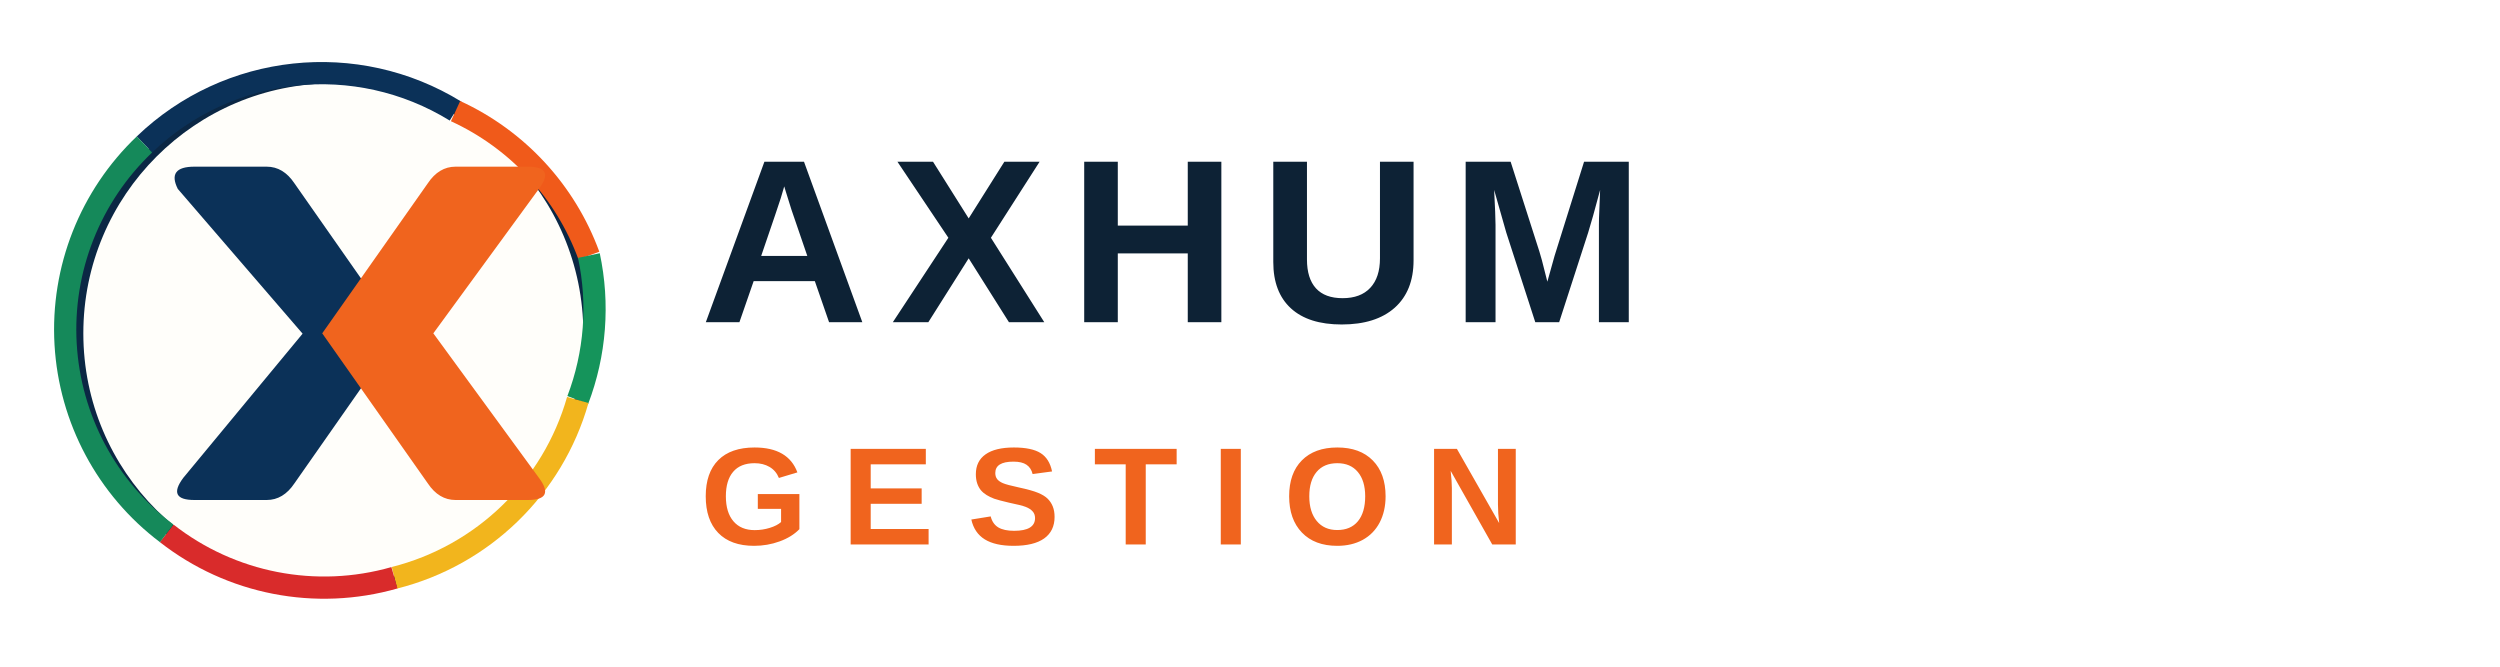
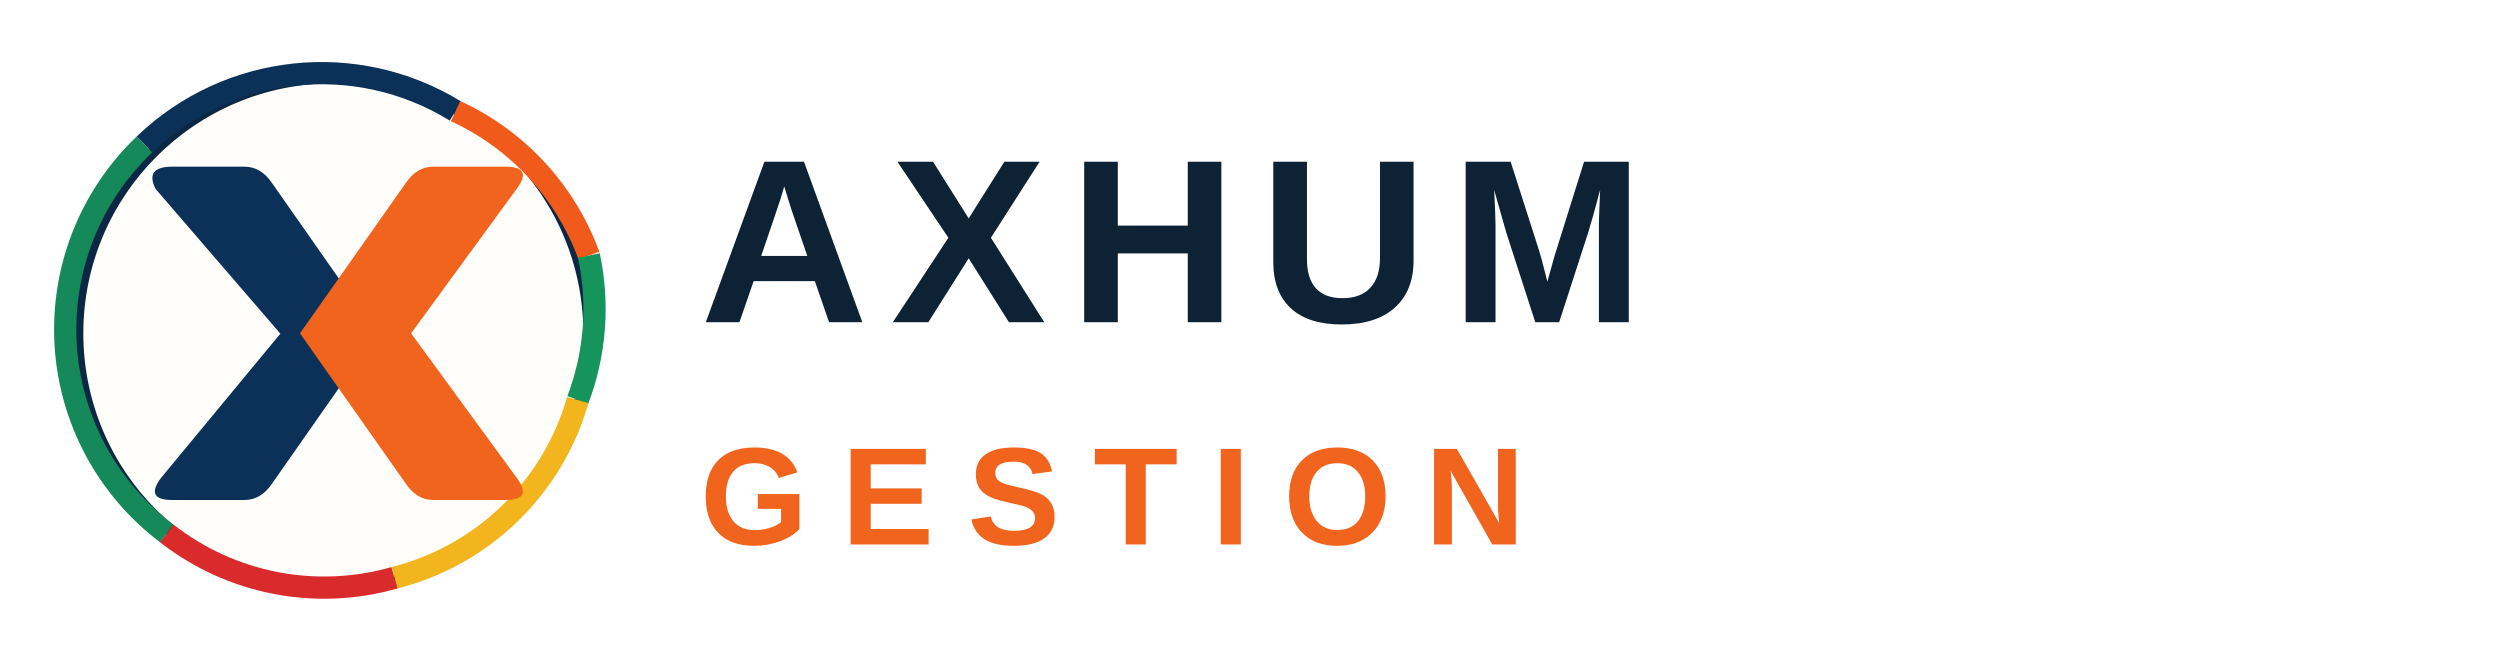
<svg xmlns="http://www.w3.org/2000/svg" viewBox="0 0 450 120" role="img" aria-labelledby="title desc">
  <g transform="translate(10 10)">
    <circle cx="50" cy="50" r="46" fill="#FFFEFA" stroke="#0B2744" stroke-width="2" />
    <path d="M16 16A46 46 0 0 1 72 10" fill="none" stroke="#0B3158" stroke-width="4" />
    <path d="M72 10A46 46 0 0 1 96 36" fill="none" stroke="#F05A1A" stroke-width="4" />
    <path d="M96 36A46 46 0 0 1 94 62" fill="none" stroke="#15945B" stroke-width="4" />
    <path d="M94 62A46 46 0 0 1 61 94" fill="none" stroke="#F2B51D" stroke-width="4" />
    <path d="M61 94A46 46 0 0 1 20 86" fill="none" stroke="#D92B2B" stroke-width="4" />
    <path d="M20 86A46 46 0 0 1 16 16" fill="none" stroke="#15895A" stroke-width="4" />
-     <path d="M22 24Q20 20 25 20h13q3 0 5 3l14 20-10 10zM47 47l10 10-14 20q-2 3-5 3H25q-5 0-2-4z" fill="#0B3158" />
-     <path d="m48 50 19-27q2-3 5-3h13q5 0 2 4L68 50l19 26q3 4-2 4H72q-3 0-5-3z" fill="#F0641E" />
+     <g transform="translate(-4 0)">
+       <path d="M22 24Q20 20 25 20h13q3 0 5 3l14 20-10 10zM47 47l10 10-14 20q-2 3-5 3H25q-5 0-2-4z" fill="#0B3158" />
+       <path d="m48 50 19-27q2-3 5-3h13q5 0 2 4L68 50l19 26q3 4-2 4H72q-3 0-5-3z" fill="#F0641E" />
+     </g>
  </g>
  <text x="126" y="58" fill="#0D2235" font-family="Manrope, Montserrat, Arial, sans-serif" font-size="42" font-weight="700" letter-spacing="4">AXHUM</text>
  <text x="126" y="98" fill="#F0641E" font-family="Manrope, Montserrat, Arial, sans-serif" font-size="25" font-weight="700" letter-spacing="6">GESTION</text>
</svg>
